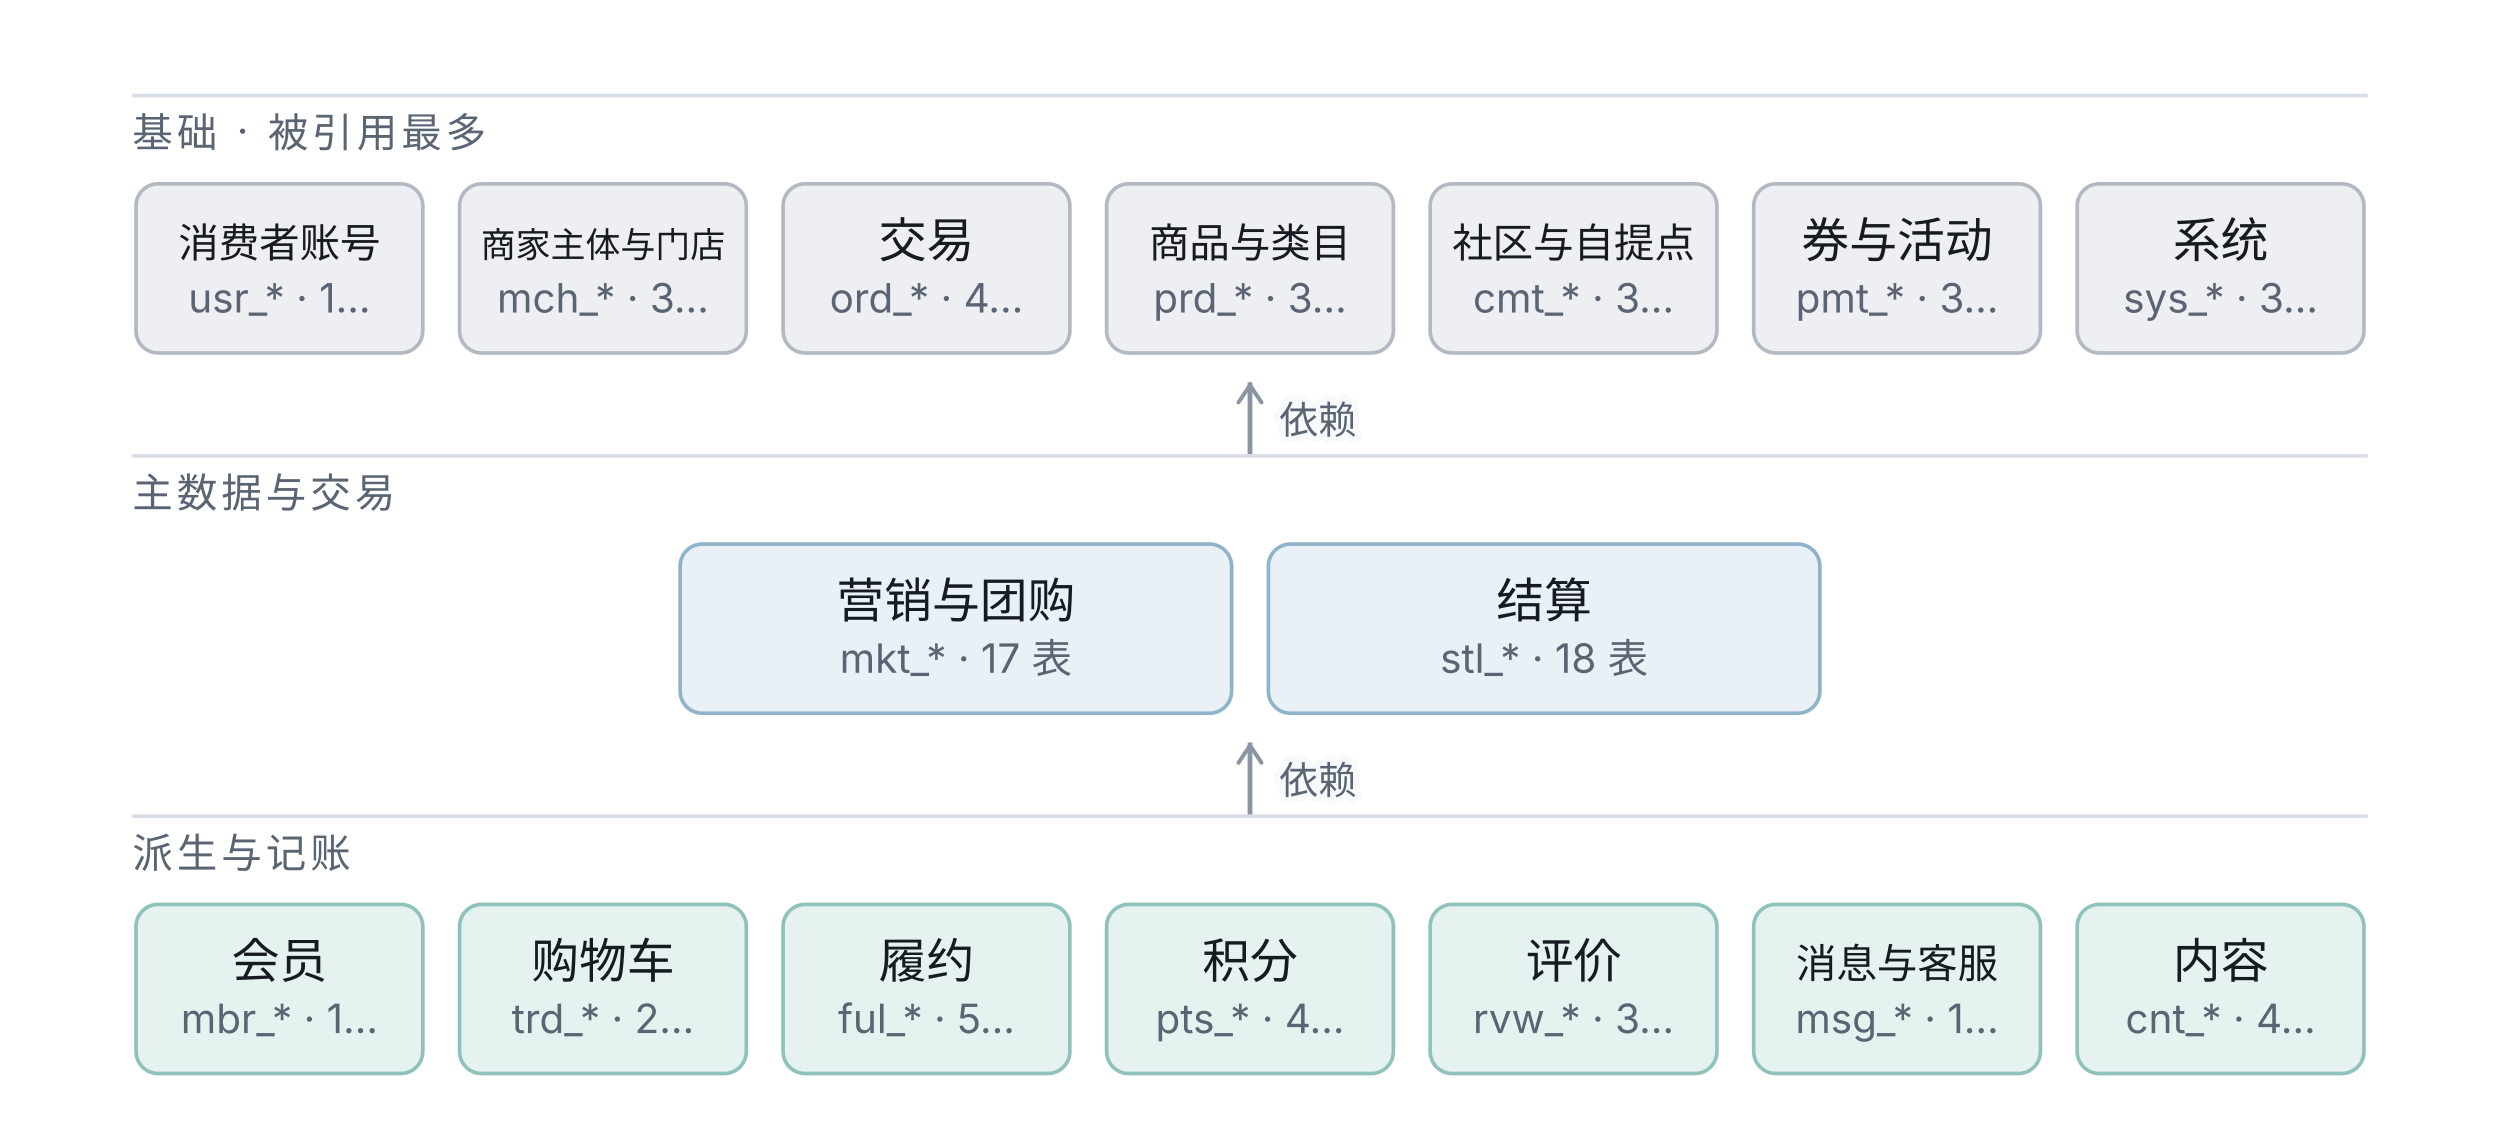
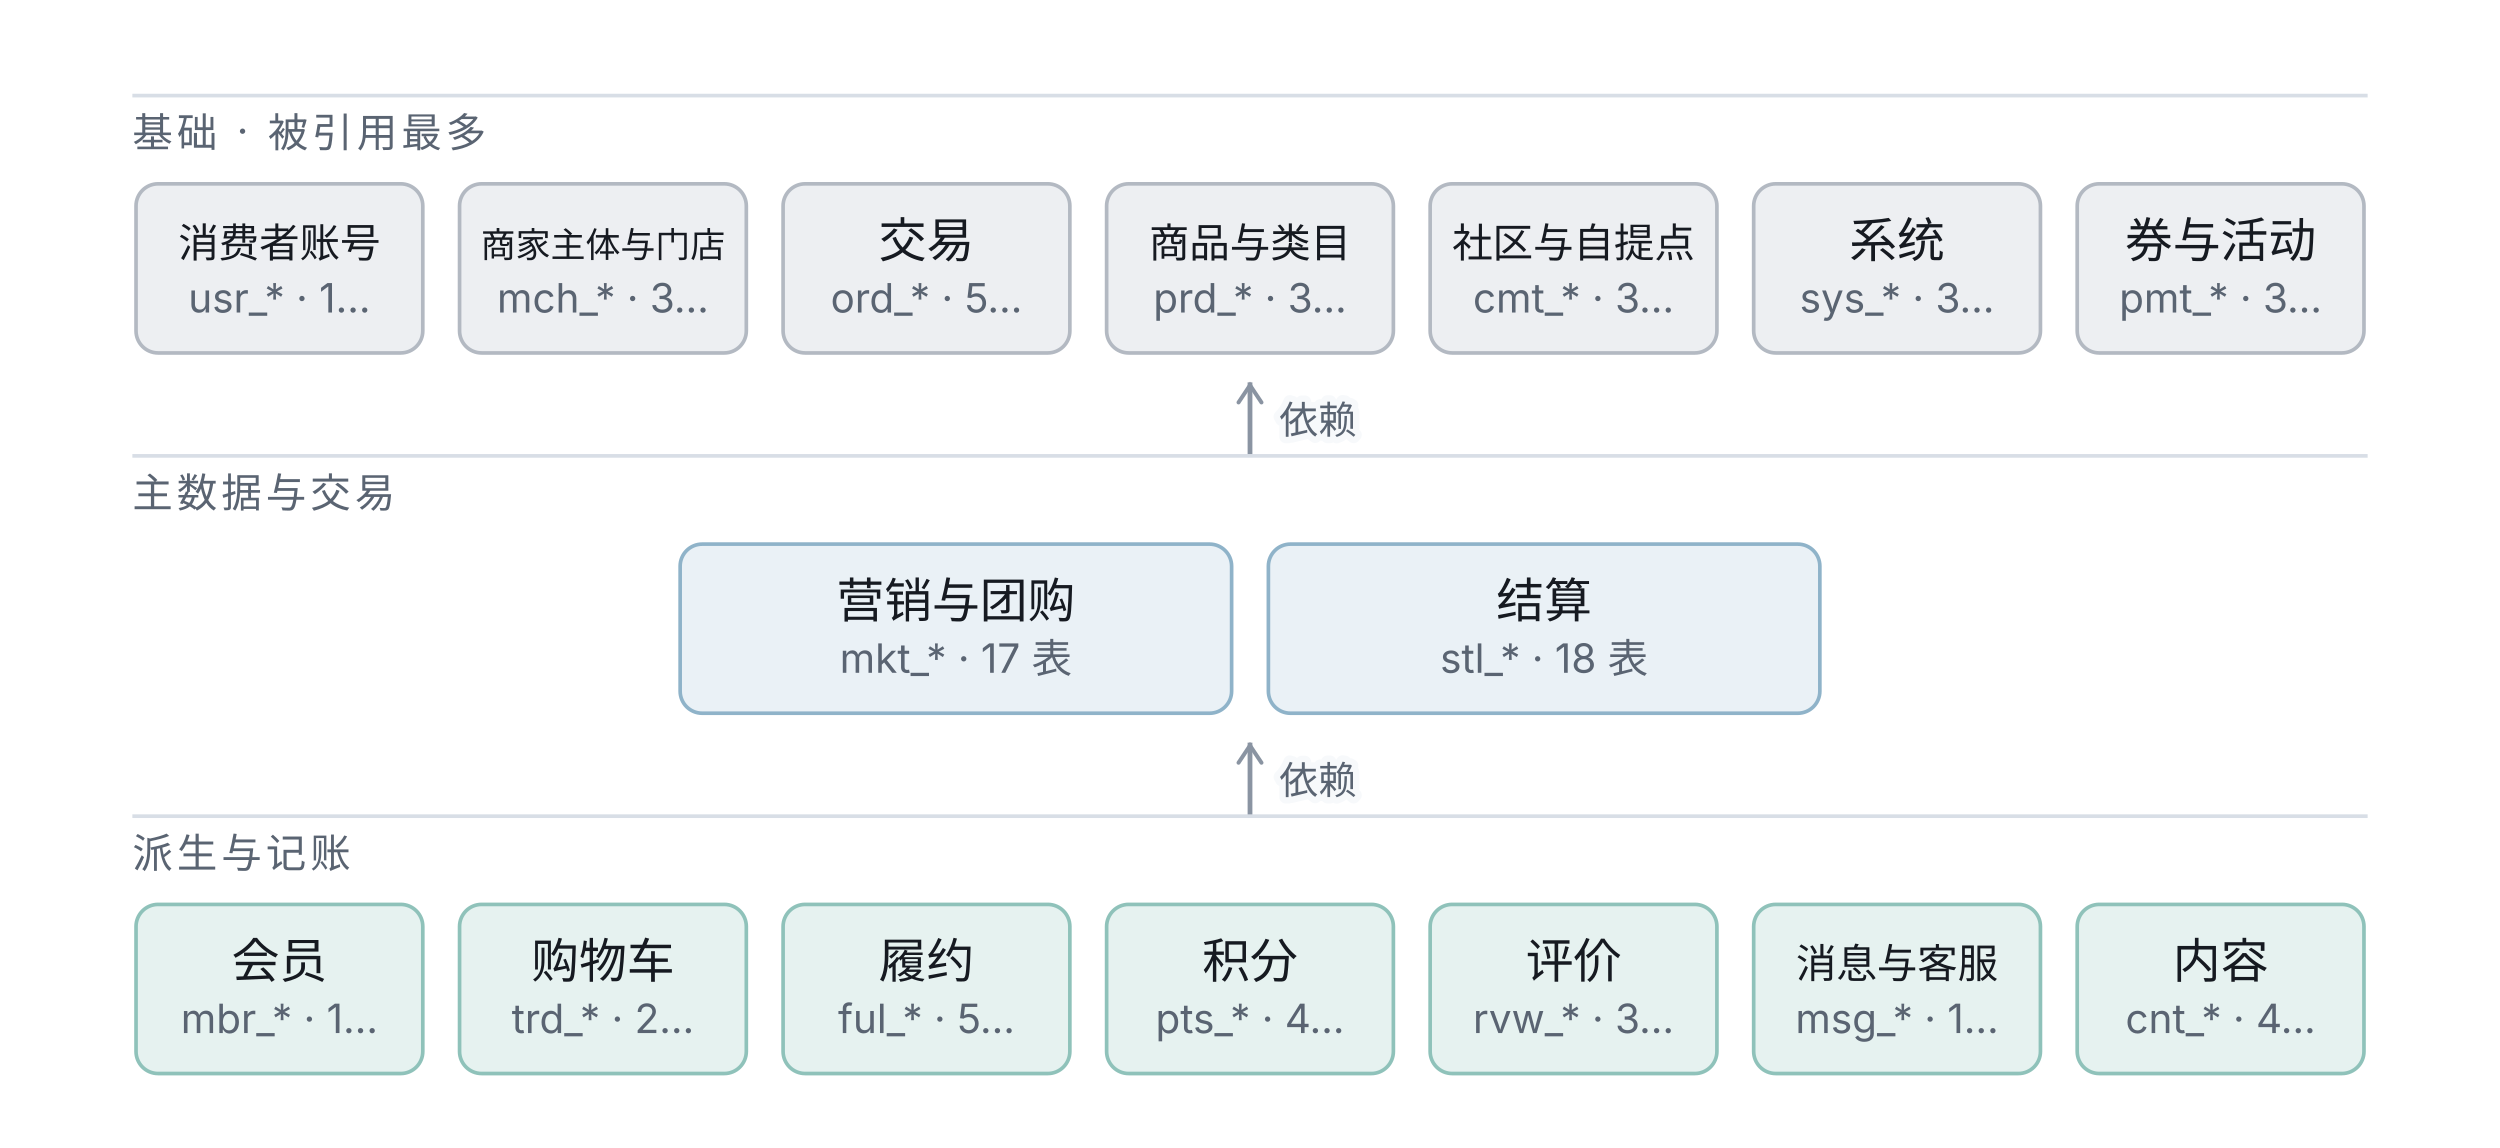
<svg xmlns="http://www.w3.org/2000/svg" width="680" height="312" viewBox="0 0 680 312" role="img" font-family="system-ui,-apple-system,'PingFang SC',sans-serif">
  <defs>
    <marker id="a" viewBox="0 0 10 10" refX="9" refY="5" markerWidth="6" markerHeight="6" orient="auto-start-reverse">
      <path d="M2 1L8 5L2 9" fill="none" stroke="#8A94A2" stroke-width="1.4" stroke-linecap="round" />
    </marker>
    <style>.n{font-weight:500;fill:#161A21}.s{font-size:11px;fill:#5A6472}
.l{font-size:10.5px;fill:#5A6472;paint-order:stroke;stroke:#F7F9FB;stroke-width:3.5;stroke-linejoin:round}.b{font-size:11px;fill:#5A6472;letter-spacing:.1em}
.ar{stroke:#8A94A2;stroke-width:1.3;fill:none}</style>
  </defs>
  <line x1="36" y1="26" x2="644" y2="26" stroke="#D8DEE6" />
  <text class="b" x="36" y="40">基础 · 被引用最多</text>
  <rect x="37" y="50" width="78" height="46" rx="6" fill="#EDEFF2" stroke="#B3B9C2" />
  <text class="n" x="76" y="70" text-anchor="middle" font-size="11">消费者账号</text>
  <text class="s" x="76" y="85" text-anchor="middle">usr_* · 1…</text>
  <rect x="125" y="50" width="78" height="46" rx="6" fill="#EDEFF2" stroke="#B3B9C2" />
  <text class="n" x="164" y="70" text-anchor="middle" font-size="9.5">商家主体与门店</text>
  <text class="s" x="164" y="85" text-anchor="middle">mch_* · 3…</text>
  <rect x="213" y="50" width="78" height="46" rx="6" fill="#EDEFF2" stroke="#B3B9C2" />
  <text class="n" x="252" y="70" text-anchor="middle" font-size="13">交易</text>
-   <text class="s" x="252" y="85" text-anchor="middle">ord_* · 4…</text>
+   <text class="s" x="252" y="85" text-anchor="middle">ord_* · 5…</text>
  <rect x="301" y="50" width="78" height="46" rx="6" fill="#EDEFF2" stroke="#B3B9C2" />
  <text class="n" x="340" y="70" text-anchor="middle" font-size="11">商品与类目</text>
  <text class="s" x="340" y="85" text-anchor="middle">prd_* · 3…</text>
  <rect x="389" y="50" width="78" height="46" rx="6" fill="#EDEFF2" stroke="#B3B9C2" />
  <text class="n" x="428" y="70" text-anchor="middle" font-size="11">社区与自提点</text>
  <text class="s" x="428" y="85" text-anchor="middle">cmt_* · 3…</text>
  <rect x="477" y="50" width="78" height="46" rx="6" fill="#EDEFF2" stroke="#B3B9C2" />
-   <text class="n" x="516" y="70" text-anchor="middle" font-size="13">券与活动</text>
-   <text class="s" x="516" y="85" text-anchor="middle">pmt_* · 3…</text>
+   <text class="n" x="516" y="70" text-anchor="middle" font-size="13">系统</text>
+   <text class="s" x="516" y="85" text-anchor="middle">sys_* · 3…</text>
  <rect x="565" y="50" width="78" height="46" rx="6" fill="#EDEFF2" stroke="#B3B9C2" />
-   <text class="n" x="604" y="70" text-anchor="middle" font-size="13">系统</text>
-   <text class="s" x="604" y="85" text-anchor="middle">sys_* · 3…</text>
+   <text class="n" x="604" y="70" text-anchor="middle" font-size="13">券与活动</text>
+   <text class="s" x="604" y="85" text-anchor="middle">pmt_* · 3…</text>
  <line class="ar" x1="340" y1="124" x2="340" y2="104" marker-end="url(#a)" />
  <text class="l" x="348" y="118">依赖</text>
  <line x1="36" y1="124" x2="644" y2="124" stroke="#D8DEE6" />
  <text class="b" x="36" y="138">主数据与交易</text>
  <rect x="185" y="148" width="150" height="46" rx="6" fill="#EAF1F6" stroke="#8FB3C9" />
  <text class="n" x="260" y="168" text-anchor="middle" font-size="13">营销与团购</text>
  <text class="s" x="260" y="183" text-anchor="middle">mkt_* · 17 表</text>
  <rect x="345" y="148" width="150" height="46" rx="6" fill="#EAF1F6" stroke="#8FB3C9" />
  <text class="n" x="420" y="168" text-anchor="middle" font-size="13">结算</text>
  <text class="s" x="420" y="183" text-anchor="middle">stl_* · 18 表</text>
  <line class="ar" x1="340" y1="222" x2="340" y2="202" marker-end="url(#a)" />
  <text class="l" x="348" y="216">依赖</text>
  <line x1="36" y1="222" x2="644" y2="222" stroke="#D8DEE6" />
  <text class="b" x="36" y="236">派生与记账</text>
  <rect x="37" y="246" width="78" height="46" rx="6" fill="#E6F2F0" stroke="#8FC2BA" />
  <text class="n" x="76" y="266" text-anchor="middle" font-size="13">会员</text>
  <text class="s" x="76" y="281" text-anchor="middle">mbr_* · 1…</text>
  <rect x="125" y="246" width="78" height="46" rx="6" fill="#E6F2F0" stroke="#8FC2BA" />
  <text class="n" x="164" y="266" text-anchor="middle" font-size="13">购物车</text>
  <text class="s" x="164" y="281" text-anchor="middle">trd_* · 2…</text>
  <rect x="213" y="246" width="78" height="46" rx="6" fill="#E6F2F0" stroke="#8FC2BA" />
  <text class="n" x="252" y="266" text-anchor="middle" font-size="13">履约</text>
  <text class="s" x="252" y="281" text-anchor="middle">ful_* · 5…</text>
  <rect x="301" y="246" width="78" height="46" rx="6" fill="#E6F2F0" stroke="#8FC2BA" />
  <text class="n" x="340" y="266" text-anchor="middle" font-size="13">积分</text>
  <text class="s" x="340" y="281" text-anchor="middle">pts_* · 4…</text>
  <rect x="389" y="246" width="78" height="46" rx="6" fill="#E6F2F0" stroke="#8FC2BA" />
  <text class="n" x="428" y="266" text-anchor="middle" font-size="13">评价</text>
  <text class="s" x="428" y="281" text-anchor="middle">rvw_* · 3…</text>
  <rect x="477" y="246" width="78" height="46" rx="6" fill="#E6F2F0" stroke="#8FC2BA" />
  <text class="n" x="516" y="266" text-anchor="middle" font-size="11">消息与客服</text>
  <text class="s" x="516" y="281" text-anchor="middle">msg_* · 1…</text>
  <rect x="565" y="246" width="78" height="46" rx="6" fill="#E6F2F0" stroke="#8FC2BA" />
  <text class="n" x="604" y="266" text-anchor="middle" font-size="13">内容</text>
  <text class="s" x="604" y="281" text-anchor="middle">cnt_* · 4…</text>
</svg>
